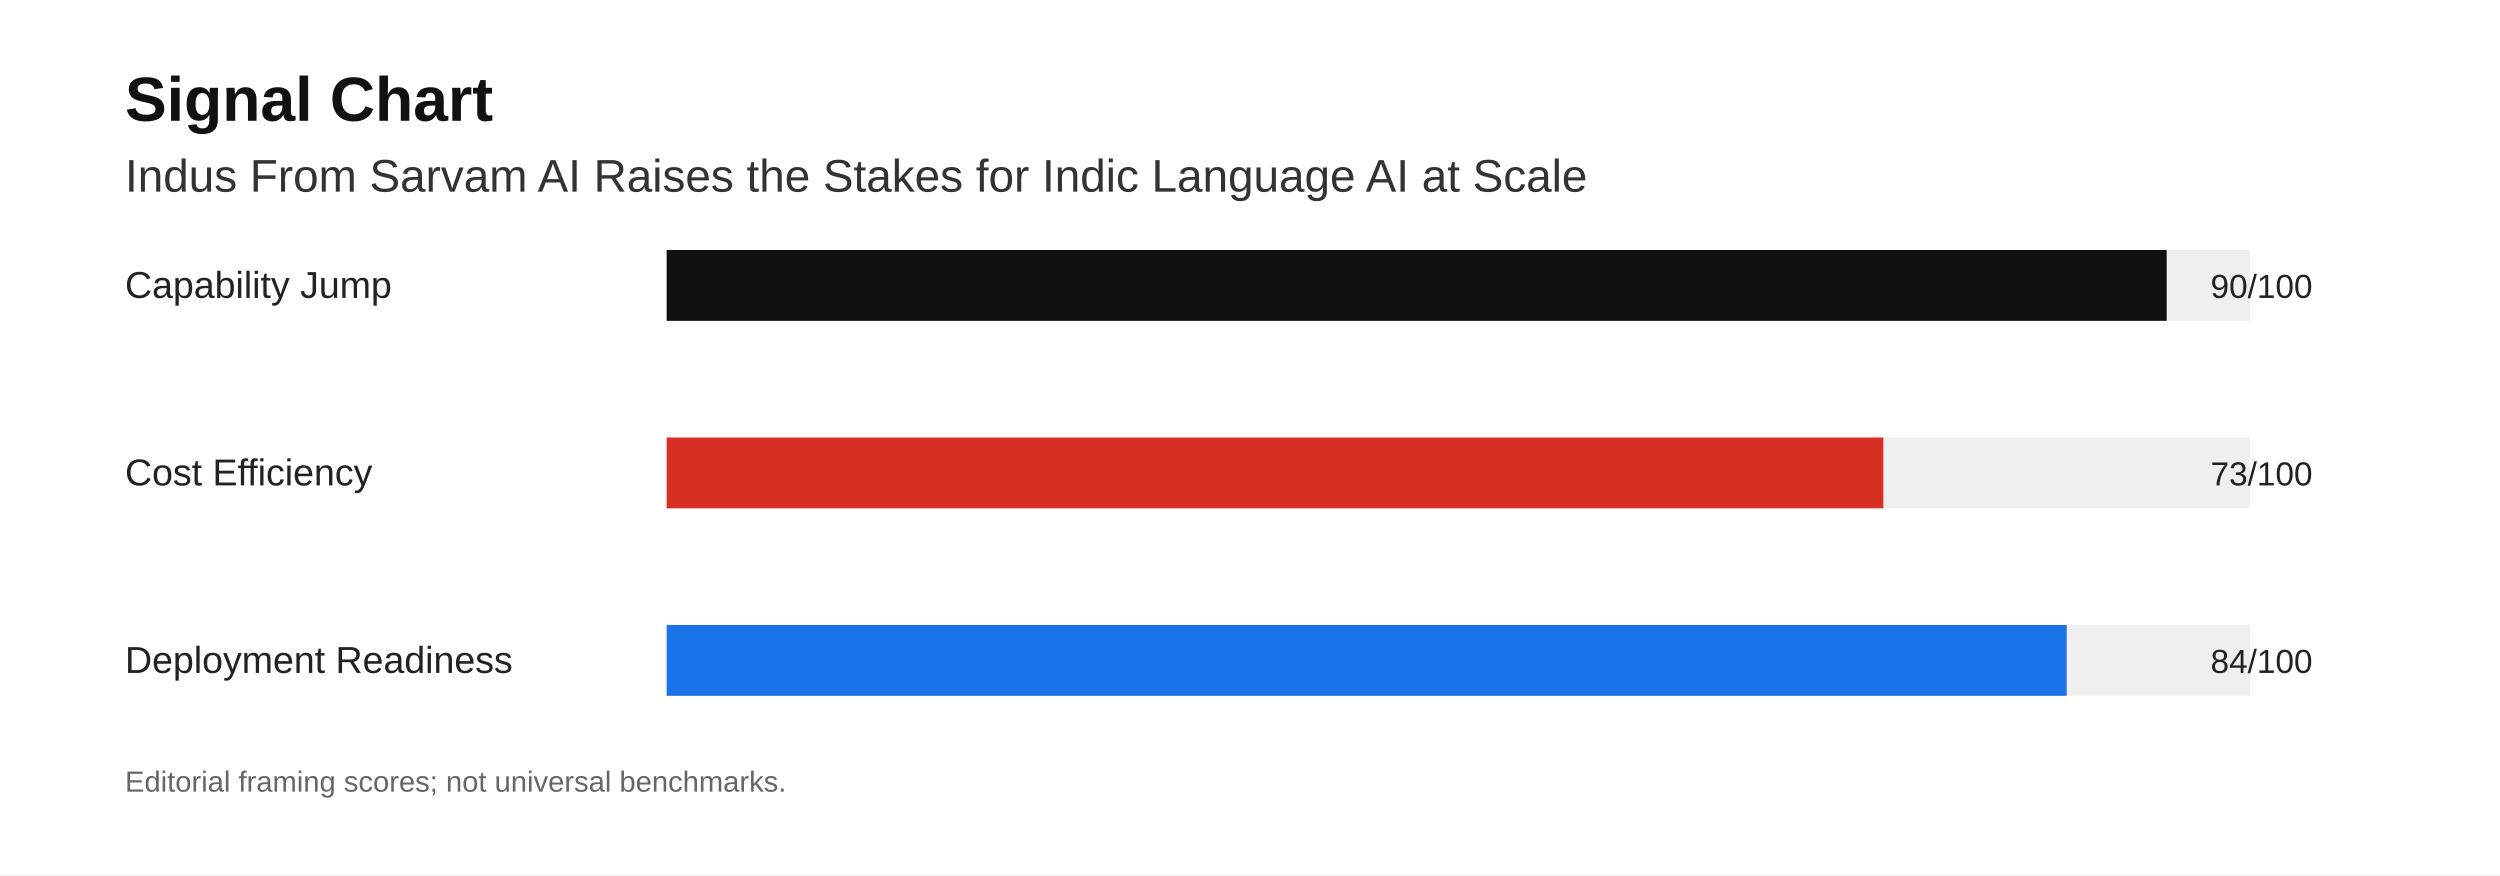
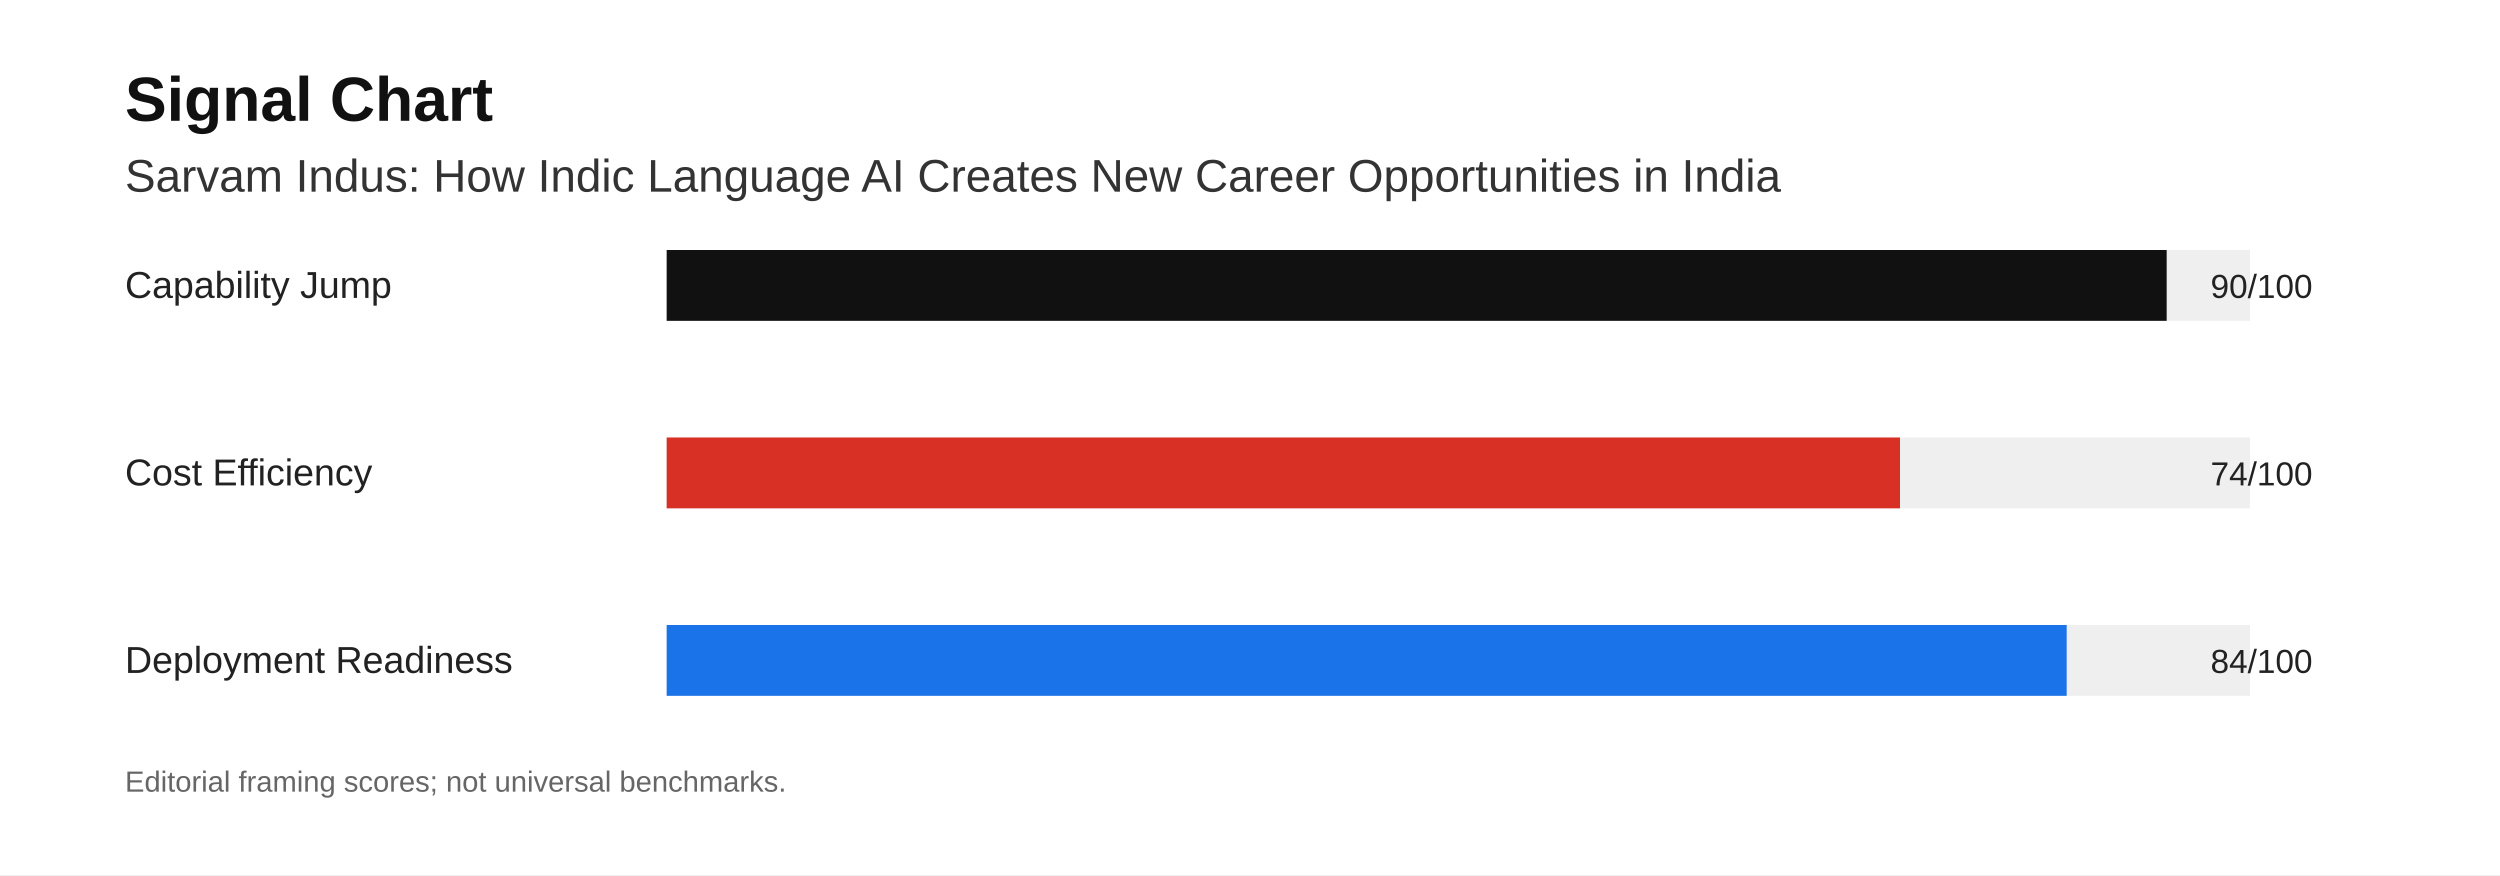
<svg xmlns="http://www.w3.org/2000/svg" width="1200" height="420" viewBox="0 0 1200 420">
  <rect width="1200" height="420" fill="#fff" />
  <text x="60" y="58" font-family="Arial,sans-serif" font-size="30" font-weight="700" fill="#111">Signal Chart</text>
-   <text x="60" y="92" font-family="Arial,sans-serif" font-size="22" fill="#333">Indus From Sarvam AI Raises the Stakes for Indic Language AI at Scale</text>
+   <text x="60" y="92" font-family="Arial,sans-serif" font-size="22" fill="#333">Sarvam Indus: How Indic Language AI Creates New Career Opportunities in India</text>
  <rect x="320" y="120" width="760" height="34" fill="#efefef" />
  <rect x="320" y="120" width="720" height="34" fill="#111" />
  <text x="60" y="143" font-family="Arial,sans-serif" font-size="18" fill="#222">Capability Jump</text>
  <text x="1110" y="143" font-family="Arial,sans-serif" font-size="16" fill="#222" text-anchor="end">90/100</text>
  <rect x="320" y="210" width="760" height="34" fill="#efefef" />
-   <rect x="320" y="210" width="584" height="34" fill="#d93025" />
+   <rect x="320" y="210" width="592" height="34" fill="#d93025" />
  <text x="60" y="233" font-family="Arial,sans-serif" font-size="18" fill="#222">Cost Efficiency</text>
-   <text x="1110" y="233" font-family="Arial,sans-serif" font-size="16" fill="#222" text-anchor="end">73/100</text>
+   <text x="1110" y="233" font-family="Arial,sans-serif" font-size="16" fill="#222" text-anchor="end">74/100</text>
  <rect x="320" y="300" width="760" height="34" fill="#efefef" />
  <rect x="320" y="300" width="672" height="34" fill="#1a73e8" />
  <text x="60" y="323" font-family="Arial,sans-serif" font-size="18" fill="#222">Deployment Readiness</text>
  <text x="1110" y="323" font-family="Arial,sans-serif" font-size="16" fill="#222" text-anchor="end">84/100</text>
  <text x="60" y="380" font-family="Arial,sans-serif" font-size="14" fill="#666">Editorial framing scores; not universal benchmarks.</text>
</svg>
